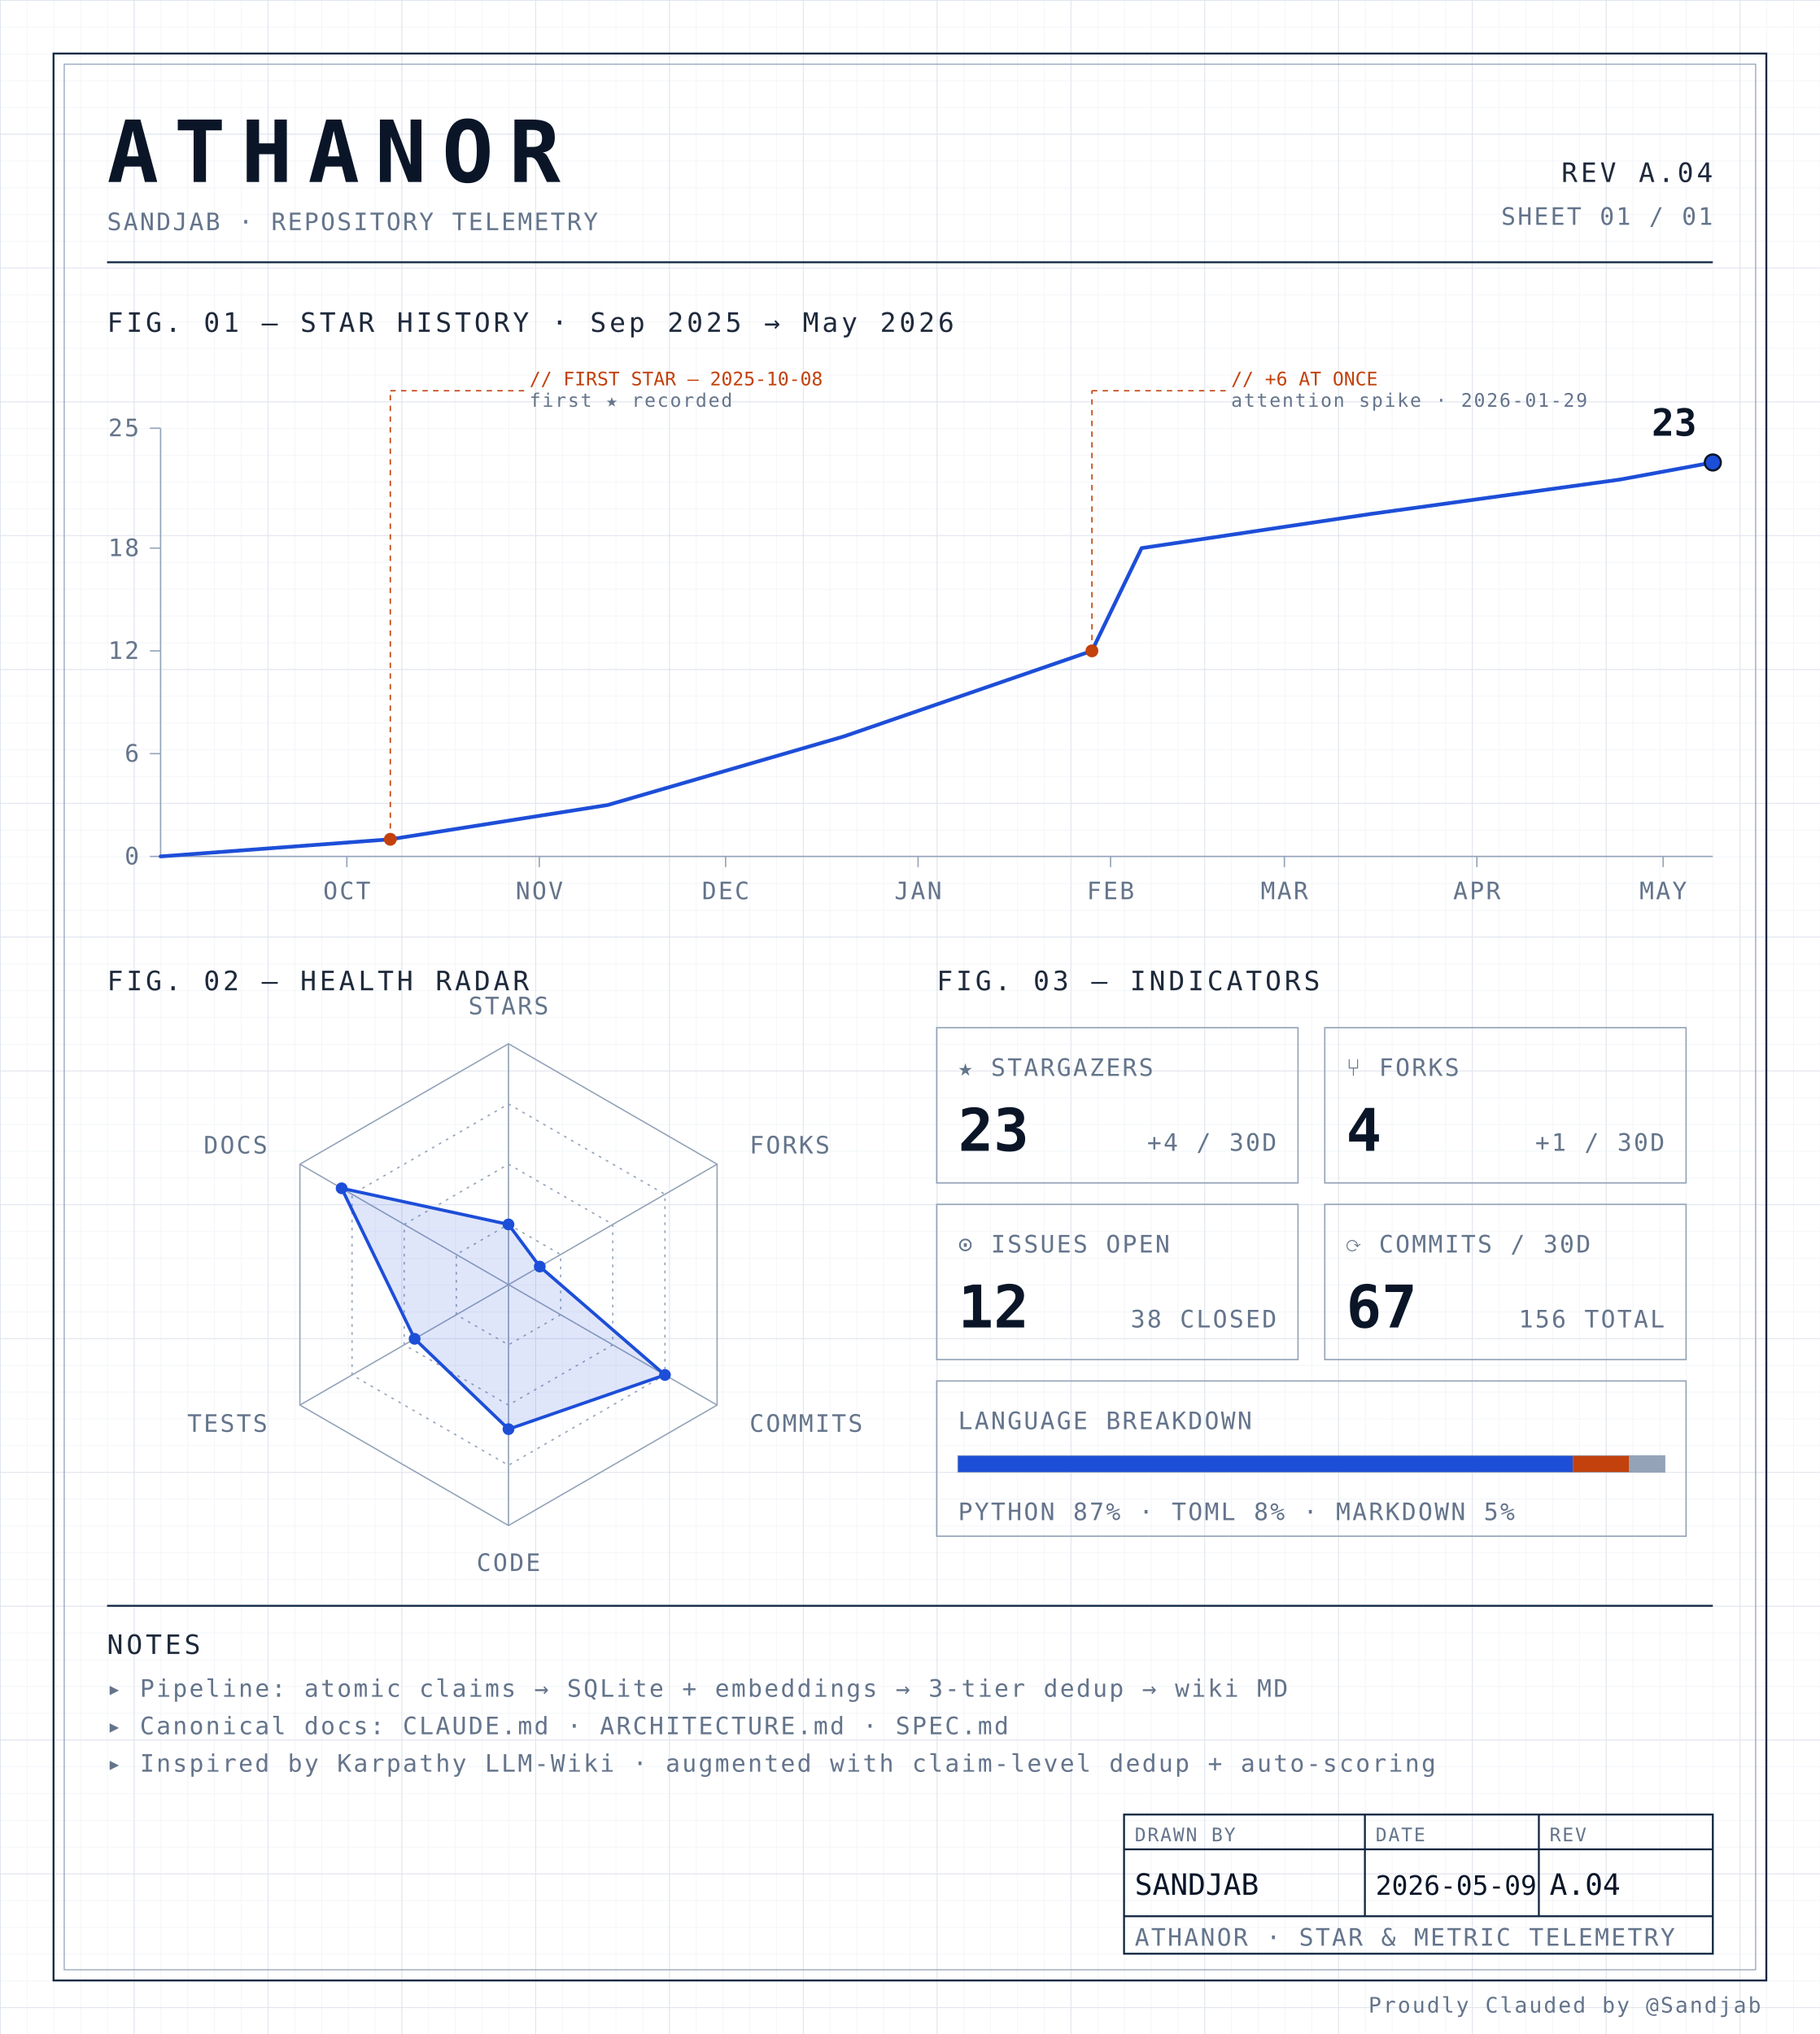
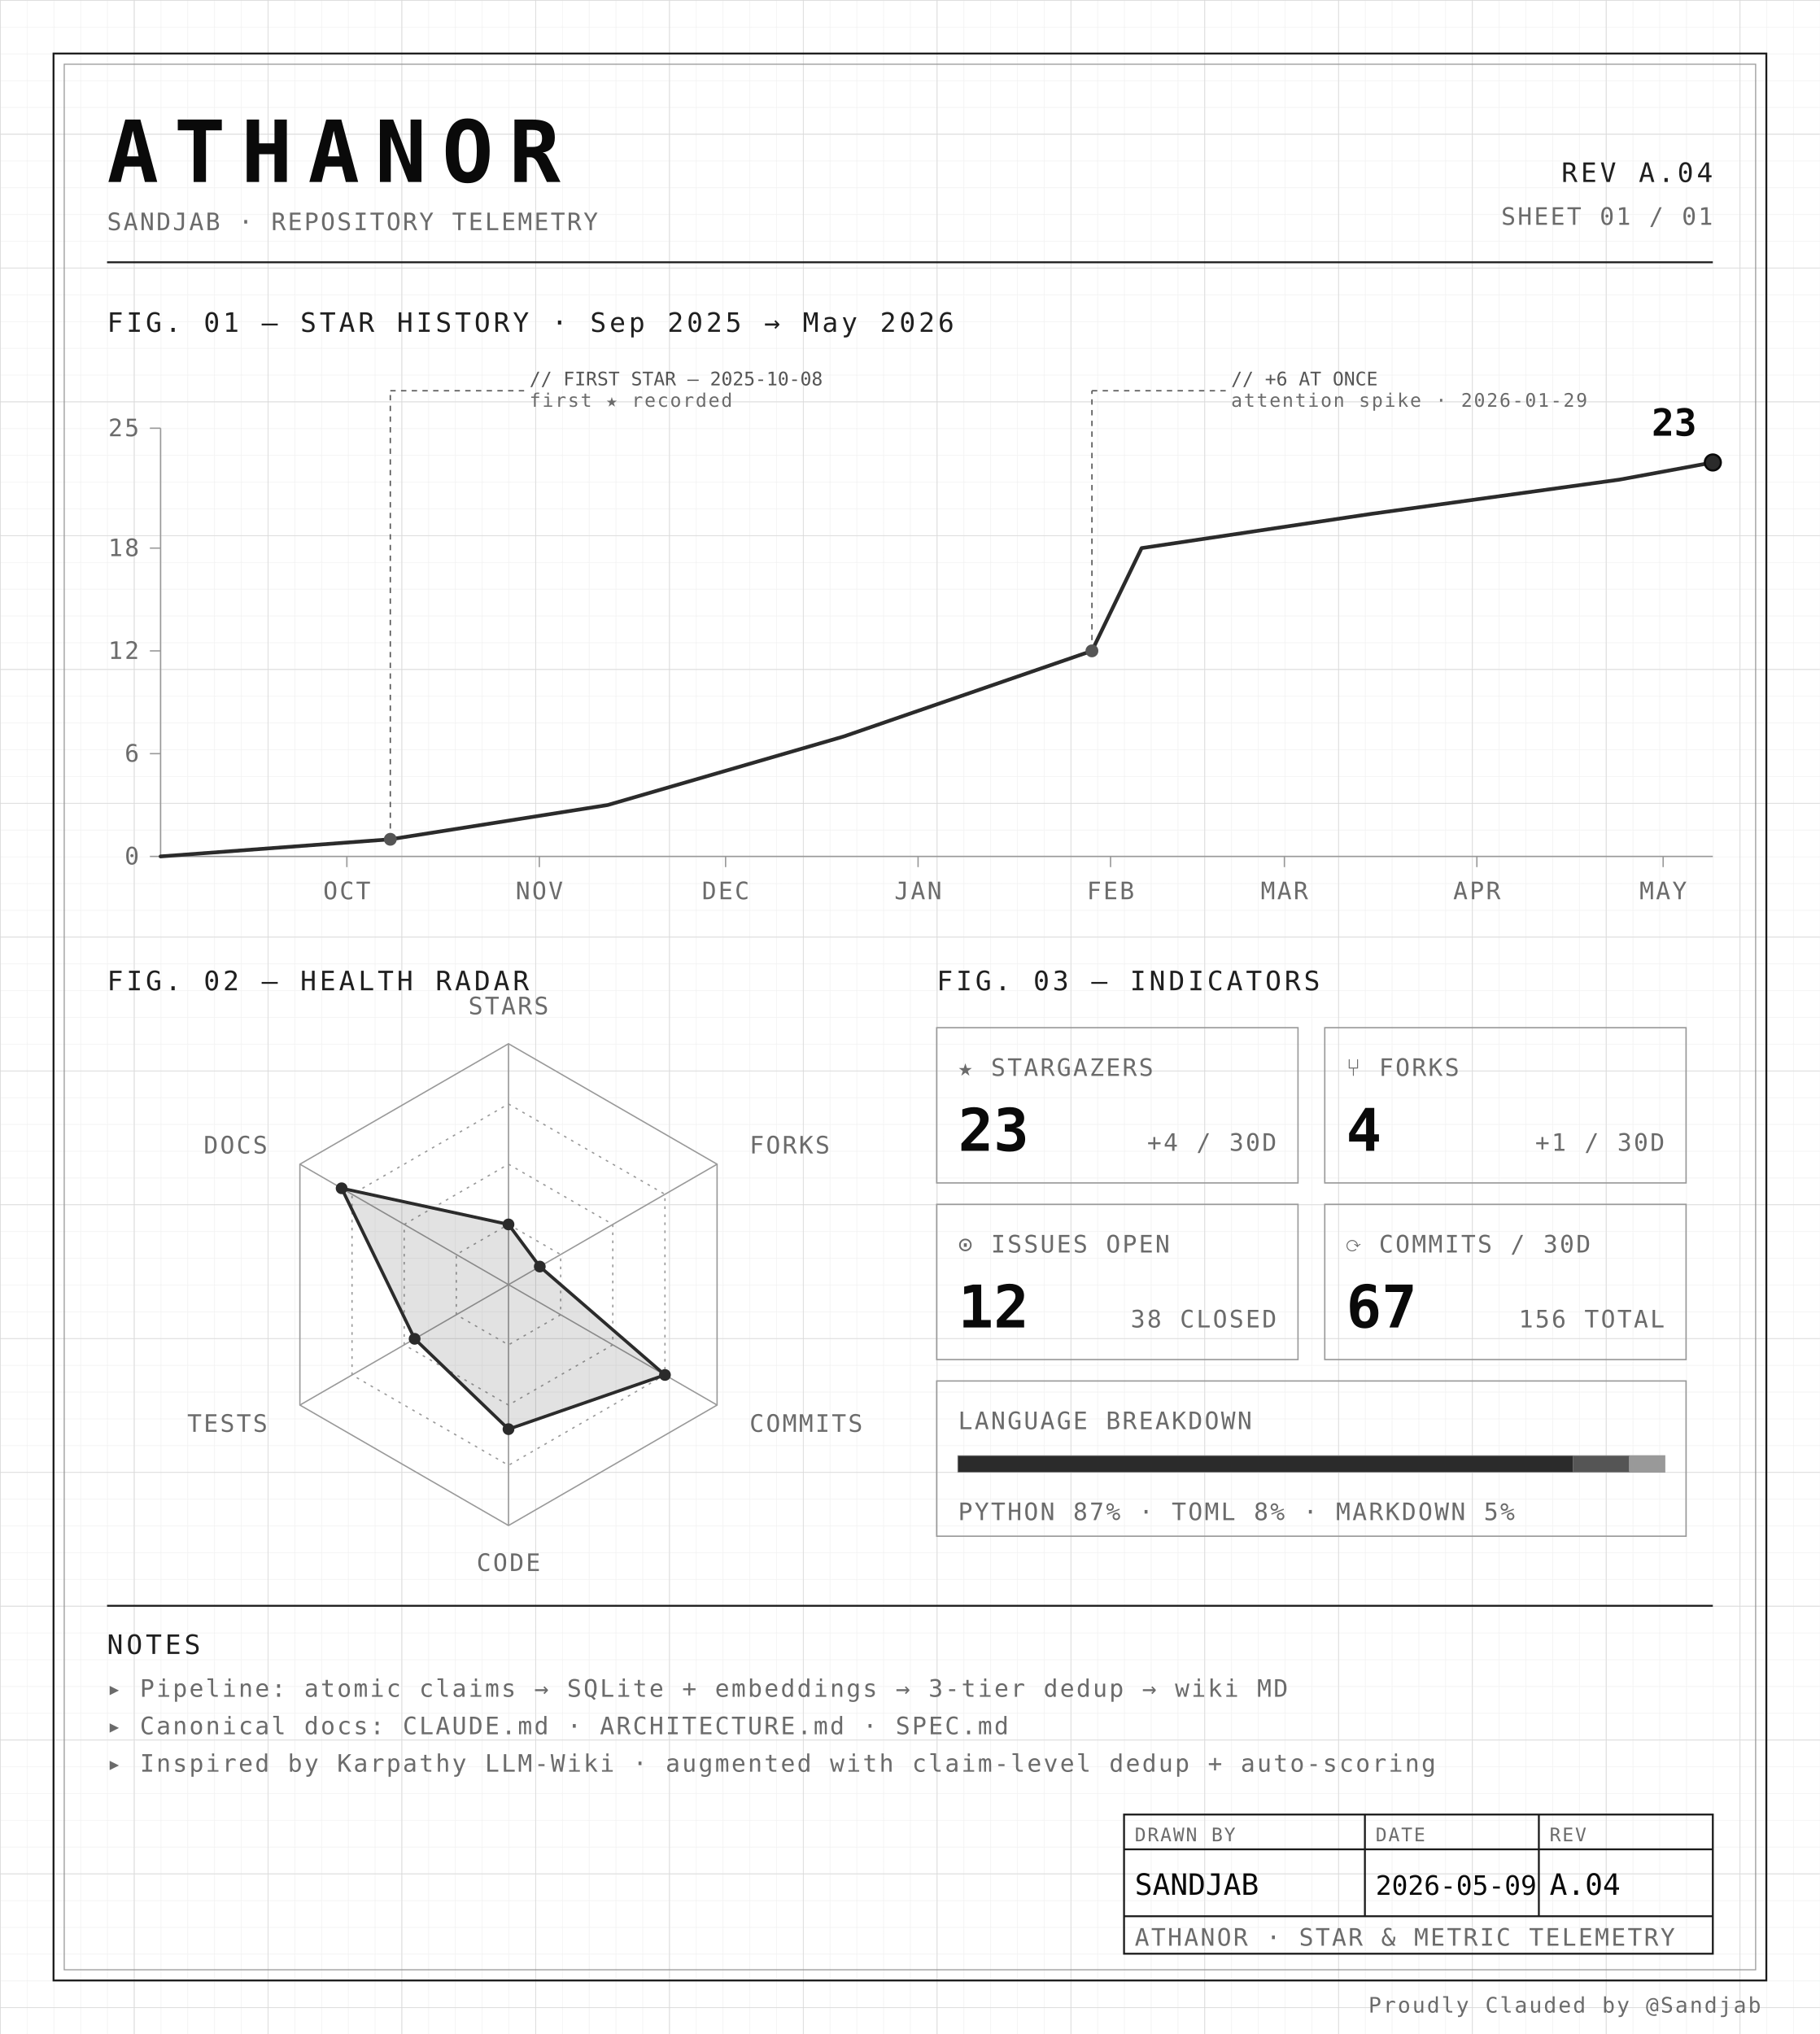
<svg xmlns="http://www.w3.org/2000/svg" width="100%" viewBox="0 0 680 760" role="img">
  <defs>
    <pattern id="grid-fine" width="10" height="10" patternUnits="userSpaceOnUse">
-       <path d="M10 0H0V10" fill="none" stroke="#eef1f5" stroke-width="0.4" />
+       <path d="M10 0H0V10" fill="none" stroke="#f0f0f0" stroke-width="0.4" />
    </pattern>
    <pattern id="grid-major" width="50" height="50" patternUnits="userSpaceOnUse">
-       <path d="M50 0H0V50" fill="none" stroke="#dde2eb" stroke-width="0.5" />
+       <path d="M50 0H0V50" fill="none" stroke="#d9d9d9" stroke-width="0.5" />
    </pattern>
  </defs>
  <rect x="0" y="0" width="680" height="760" fill="#ffffff" />
  <rect x="0" y="0" width="680" height="760" fill="url(#grid-fine)" />
  <rect x="0" y="0" width="680" height="760" fill="url(#grid-major)" />
-   <rect x="20" y="20" width="640" height="720" fill="none" stroke="#0f2540" stroke-width="0.7" />
-   <rect x="24" y="24" width="632" height="712" fill="none" stroke="#94a3b8" stroke-width="0.4" />
-   <text x="40" y="68" font-family="ui-monospace, 'SF Mono', 'JetBrains Mono', 'Cascadia Code', Consolas, monospace" font-size="32" font-weight="700" fill="#0a1628" text-anchor="start" letter-spacing="0.18em">ATHANOR</text>
-   <text x="40" y="86" font-family="ui-monospace, 'SF Mono', 'JetBrains Mono', 'Cascadia Code', Consolas, monospace" font-size="9" font-weight="400" fill="#64748b" text-anchor="start" letter-spacing="0.08em">SANDJAB · REPOSITORY TELEMETRY</text>
-   <text x="640" y="68" font-family="ui-monospace, 'SF Mono', 'JetBrains Mono', 'Cascadia Code', Consolas, monospace" font-size="10" font-weight="400" fill="#1e293b" text-anchor="end" letter-spacing="0.12em">REV A.04</text>
-   <text x="640" y="84" font-family="ui-monospace, 'SF Mono', 'JetBrains Mono', 'Cascadia Code', Consolas, monospace" font-size="9" font-weight="400" fill="#64748b" text-anchor="end" letter-spacing="0.08em">SHEET 01 / 01</text>
-   <line x1="40" y1="98" x2="640" y2="98" stroke="#0f2540" stroke-width="0.7" />
-   <text x="40" y="124" font-family="ui-monospace, 'SF Mono', 'JetBrains Mono', 'Cascadia Code', Consolas, monospace" font-size="10" font-weight="400" fill="#1e293b" text-anchor="start" letter-spacing="0.12em">FIG. 01 — STAR HISTORY · Sep 2025 → May 2026</text>
-   <line x1="60" y1="160" x2="60" y2="320" stroke="#94a3b8" stroke-width="0.5" />
-   <line x1="60" y1="320" x2="640" y2="320" stroke="#94a3b8" stroke-width="0.5" />
-   <line x1="56" y1="320.0" x2="60" y2="320.0" stroke="#94a3b8" stroke-width="0.5" />
-   <text x="52" y="323.0" font-family="ui-monospace, 'SF Mono', 'JetBrains Mono', 'Cascadia Code', Consolas, monospace" font-size="9" font-weight="400" fill="#64748b" text-anchor="end" letter-spacing="0.08em">0</text>
-   <line x1="56" y1="281.6" x2="60" y2="281.6" stroke="#94a3b8" stroke-width="0.5" />
-   <text x="52" y="284.6" font-family="ui-monospace, 'SF Mono', 'JetBrains Mono', 'Cascadia Code', Consolas, monospace" font-size="9" font-weight="400" fill="#64748b" text-anchor="end" letter-spacing="0.08em">6</text>
-   <line x1="56" y1="243.2" x2="60" y2="243.2" stroke="#94a3b8" stroke-width="0.5" />
-   <text x="52" y="246.2" font-family="ui-monospace, 'SF Mono', 'JetBrains Mono', 'Cascadia Code', Consolas, monospace" font-size="9" font-weight="400" fill="#64748b" text-anchor="end" letter-spacing="0.08em">12</text>
-   <line x1="56" y1="204.8" x2="60" y2="204.8" stroke="#94a3b8" stroke-width="0.5" />
-   <text x="52" y="207.8" font-family="ui-monospace, 'SF Mono', 'JetBrains Mono', 'Cascadia Code', Consolas, monospace" font-size="9" font-weight="400" fill="#64748b" text-anchor="end" letter-spacing="0.08em">18</text>
-   <line x1="56" y1="160.0" x2="60" y2="160.0" stroke="#94a3b8" stroke-width="0.5" />
-   <text x="52" y="163.0" font-family="ui-monospace, 'SF Mono', 'JetBrains Mono', 'Cascadia Code', Consolas, monospace" font-size="9" font-weight="400" fill="#64748b" text-anchor="end" letter-spacing="0.08em">25</text>
-   <line x1="129.6" y1="320" x2="129.6" y2="324" stroke="#94a3b8" stroke-width="0.5" />
-   <text x="129.6" y="336" font-family="ui-monospace, 'SF Mono', 'JetBrains Mono', 'Cascadia Code', Consolas, monospace" font-size="9" font-weight="400" fill="#64748b" text-anchor="middle" letter-spacing="0.08em">OCT</text>
-   <line x1="201.52" y1="320" x2="201.52" y2="324" stroke="#94a3b8" stroke-width="0.5" />
-   <text x="201.52" y="336" font-family="ui-monospace, 'SF Mono', 'JetBrains Mono', 'Cascadia Code', Consolas, monospace" font-size="9" font-weight="400" fill="#64748b" text-anchor="middle" letter-spacing="0.08em">NOV</text>
-   <line x1="271.12" y1="320" x2="271.12" y2="324" stroke="#94a3b8" stroke-width="0.5" />
-   <text x="271.12" y="336" font-family="ui-monospace, 'SF Mono', 'JetBrains Mono', 'Cascadia Code', Consolas, monospace" font-size="9" font-weight="400" fill="#64748b" text-anchor="middle" letter-spacing="0.08em">DEC</text>
-   <line x1="343.04" y1="320" x2="343.04" y2="324" stroke="#94a3b8" stroke-width="0.5" />
-   <text x="343.04" y="336" font-family="ui-monospace, 'SF Mono', 'JetBrains Mono', 'Cascadia Code', Consolas, monospace" font-size="9" font-weight="400" fill="#64748b" text-anchor="middle" letter-spacing="0.08em">JAN</text>
-   <line x1="414.96" y1="320" x2="414.96" y2="324" stroke="#94a3b8" stroke-width="0.5" />
-   <text x="414.96" y="336" font-family="ui-monospace, 'SF Mono', 'JetBrains Mono', 'Cascadia Code', Consolas, monospace" font-size="9" font-weight="400" fill="#64748b" text-anchor="middle" letter-spacing="0.08em">FEB</text>
-   <line x1="479.92" y1="320" x2="479.92" y2="324" stroke="#94a3b8" stroke-width="0.5" />
-   <text x="479.92" y="336" font-family="ui-monospace, 'SF Mono', 'JetBrains Mono', 'Cascadia Code', Consolas, monospace" font-size="9" font-weight="400" fill="#64748b" text-anchor="middle" letter-spacing="0.08em">MAR</text>
-   <line x1="551.84" y1="320" x2="551.84" y2="324" stroke="#94a3b8" stroke-width="0.5" />
-   <text x="551.84" y="336" font-family="ui-monospace, 'SF Mono', 'JetBrains Mono', 'Cascadia Code', Consolas, monospace" font-size="9" font-weight="400" fill="#64748b" text-anchor="middle" letter-spacing="0.08em">APR</text>
-   <line x1="621.44" y1="320" x2="621.44" y2="324" stroke="#94a3b8" stroke-width="0.5" />
-   <text x="621.44" y="336" font-family="ui-monospace, 'SF Mono', 'JetBrains Mono', 'Cascadia Code', Consolas, monospace" font-size="9" font-weight="400" fill="#64748b" text-anchor="middle" letter-spacing="0.08em">MAY</text>
-   <path d="M 60.00,320.00 L 145.84,313.60 227.04,300.80 315.20,275.20 408.00,243.20 426.56,204.80 512.40,192.00 605.20,179.20 640.00,172.80" fill="none" stroke="#1d4ed8" stroke-width="1.4" stroke-linejoin="round" stroke-linecap="round" />
-   <circle cx="145.84" cy="313.6" r="2.4" fill="#c2410c" />
-   <line x1="145.84" y1="313.6" x2="145.84" y2="146" stroke="#c2410c" stroke-width="0.5" stroke-dasharray="2,2" fill="none" />
-   <line x1="145.84" y1="146" x2="195.84" y2="146" stroke="#c2410c" stroke-width="0.5" stroke-dasharray="2,2" fill="none" />
-   <text x="197.84" y="144" font-family="ui-monospace, 'SF Mono', 'JetBrains Mono', 'Cascadia Code', Consolas, monospace" font-size="7" font-weight="400" fill="#c2410c" text-anchor="start" letter-spacing="normal">// FIRST STAR — 2025-10-08</text>
-   <text x="197.84" y="152" font-family="ui-monospace, 'SF Mono', 'JetBrains Mono', 'Cascadia Code', Consolas, monospace" font-size="7" font-weight="400" fill="#64748b" text-anchor="start" letter-spacing="0.08em">first ★ recorded</text>
-   <circle cx="408.0" cy="243.2" r="2.4" fill="#c2410c" />
-   <line x1="408.0" y1="243.2" x2="408.0" y2="146" stroke="#c2410c" stroke-width="0.5" stroke-dasharray="2,2" fill="none" />
-   <line x1="408.0" y1="146" x2="458.0" y2="146" stroke="#c2410c" stroke-width="0.5" stroke-dasharray="2,2" fill="none" />
-   <text x="460.0" y="144" font-family="ui-monospace, 'SF Mono', 'JetBrains Mono', 'Cascadia Code', Consolas, monospace" font-size="7" font-weight="400" fill="#c2410c" text-anchor="start" letter-spacing="normal">// +6 AT ONCE</text>
-   <text x="460.0" y="152" font-family="ui-monospace, 'SF Mono', 'JetBrains Mono', 'Cascadia Code', Consolas, monospace" font-size="7" font-weight="400" fill="#64748b" text-anchor="start" letter-spacing="0.08em">attention spike · 2026-01-29</text>
-   <circle cx="640.0" cy="172.8" r="3" fill="#1d4ed8" stroke="#0a1628" stroke-width="0.8" />
-   <text x="634.0" y="162.8" font-family="ui-monospace, 'SF Mono', 'JetBrains Mono', 'Cascadia Code', Consolas, monospace" font-size="14" font-weight="700" fill="#0a1628" text-anchor="end" letter-spacing="normal">23</text>
-   <text x="40" y="370" font-family="ui-monospace, 'SF Mono', 'JetBrains Mono', 'Cascadia Code', Consolas, monospace" font-size="10" font-weight="400" fill="#1e293b" text-anchor="start" letter-spacing="0.12em">FIG. 02 — HEALTH RADAR</text>
+   <rect x="20" y="20" width="640" height="720" fill="none" stroke="#1a1a1a" stroke-width="0.7" />
+   <rect x="24" y="24" width="632" height="712" fill="none" stroke="#999999" stroke-width="0.4" />
+   <text x="40" y="68" font-family="ui-monospace, 'SF Mono', 'JetBrains Mono', 'Cascadia Code', Consolas, monospace" font-size="32" font-weight="700" fill="#0a0a0a" text-anchor="start" letter-spacing="0.18em">ATHANOR</text>
+   <text x="40" y="86" font-family="ui-monospace, 'SF Mono', 'JetBrains Mono', 'Cascadia Code', Consolas, monospace" font-size="9" font-weight="400" fill="#6b6b6b" text-anchor="start" letter-spacing="0.08em">SANDJAB · REPOSITORY TELEMETRY</text>
+   <text x="640" y="68" font-family="ui-monospace, 'SF Mono', 'JetBrains Mono', 'Cascadia Code', Consolas, monospace" font-size="10" font-weight="400" fill="#1f1f1f" text-anchor="end" letter-spacing="0.12em">REV A.04</text>
+   <text x="640" y="84" font-family="ui-monospace, 'SF Mono', 'JetBrains Mono', 'Cascadia Code', Consolas, monospace" font-size="9" font-weight="400" fill="#6b6b6b" text-anchor="end" letter-spacing="0.08em">SHEET 01 / 01</text>
+   <line x1="40" y1="98" x2="640" y2="98" stroke="#1a1a1a" stroke-width="0.7" />
+   <text x="40" y="124" font-family="ui-monospace, 'SF Mono', 'JetBrains Mono', 'Cascadia Code', Consolas, monospace" font-size="10" font-weight="400" fill="#1f1f1f" text-anchor="start" letter-spacing="0.12em">FIG. 01 — STAR HISTORY · Sep 2025 → May 2026</text>
+   <line x1="60" y1="160" x2="60" y2="320" stroke="#999999" stroke-width="0.5" />
+   <line x1="60" y1="320" x2="640" y2="320" stroke="#999999" stroke-width="0.5" />
+   <line x1="56" y1="320.0" x2="60" y2="320.0" stroke="#999999" stroke-width="0.5" />
+   <text x="52" y="323.0" font-family="ui-monospace, 'SF Mono', 'JetBrains Mono', 'Cascadia Code', Consolas, monospace" font-size="9" font-weight="400" fill="#6b6b6b" text-anchor="end" letter-spacing="0.08em">0</text>
+   <line x1="56" y1="281.6" x2="60" y2="281.6" stroke="#999999" stroke-width="0.5" />
+   <text x="52" y="284.6" font-family="ui-monospace, 'SF Mono', 'JetBrains Mono', 'Cascadia Code', Consolas, monospace" font-size="9" font-weight="400" fill="#6b6b6b" text-anchor="end" letter-spacing="0.08em">6</text>
+   <line x1="56" y1="243.2" x2="60" y2="243.2" stroke="#999999" stroke-width="0.5" />
+   <text x="52" y="246.2" font-family="ui-monospace, 'SF Mono', 'JetBrains Mono', 'Cascadia Code', Consolas, monospace" font-size="9" font-weight="400" fill="#6b6b6b" text-anchor="end" letter-spacing="0.08em">12</text>
+   <line x1="56" y1="204.8" x2="60" y2="204.8" stroke="#999999" stroke-width="0.5" />
+   <text x="52" y="207.8" font-family="ui-monospace, 'SF Mono', 'JetBrains Mono', 'Cascadia Code', Consolas, monospace" font-size="9" font-weight="400" fill="#6b6b6b" text-anchor="end" letter-spacing="0.08em">18</text>
+   <line x1="56" y1="160.0" x2="60" y2="160.0" stroke="#999999" stroke-width="0.5" />
+   <text x="52" y="163.0" font-family="ui-monospace, 'SF Mono', 'JetBrains Mono', 'Cascadia Code', Consolas, monospace" font-size="9" font-weight="400" fill="#6b6b6b" text-anchor="end" letter-spacing="0.08em">25</text>
+   <line x1="129.6" y1="320" x2="129.6" y2="324" stroke="#999999" stroke-width="0.5" />
+   <text x="129.6" y="336" font-family="ui-monospace, 'SF Mono', 'JetBrains Mono', 'Cascadia Code', Consolas, monospace" font-size="9" font-weight="400" fill="#6b6b6b" text-anchor="middle" letter-spacing="0.08em">OCT</text>
+   <line x1="201.52" y1="320" x2="201.52" y2="324" stroke="#999999" stroke-width="0.5" />
+   <text x="201.52" y="336" font-family="ui-monospace, 'SF Mono', 'JetBrains Mono', 'Cascadia Code', Consolas, monospace" font-size="9" font-weight="400" fill="#6b6b6b" text-anchor="middle" letter-spacing="0.08em">NOV</text>
+   <line x1="271.12" y1="320" x2="271.12" y2="324" stroke="#999999" stroke-width="0.5" />
+   <text x="271.12" y="336" font-family="ui-monospace, 'SF Mono', 'JetBrains Mono', 'Cascadia Code', Consolas, monospace" font-size="9" font-weight="400" fill="#6b6b6b" text-anchor="middle" letter-spacing="0.08em">DEC</text>
+   <line x1="343.04" y1="320" x2="343.04" y2="324" stroke="#999999" stroke-width="0.5" />
+   <text x="343.04" y="336" font-family="ui-monospace, 'SF Mono', 'JetBrains Mono', 'Cascadia Code', Consolas, monospace" font-size="9" font-weight="400" fill="#6b6b6b" text-anchor="middle" letter-spacing="0.08em">JAN</text>
+   <line x1="414.96" y1="320" x2="414.96" y2="324" stroke="#999999" stroke-width="0.5" />
+   <text x="414.96" y="336" font-family="ui-monospace, 'SF Mono', 'JetBrains Mono', 'Cascadia Code', Consolas, monospace" font-size="9" font-weight="400" fill="#6b6b6b" text-anchor="middle" letter-spacing="0.08em">FEB</text>
+   <line x1="479.92" y1="320" x2="479.92" y2="324" stroke="#999999" stroke-width="0.5" />
+   <text x="479.92" y="336" font-family="ui-monospace, 'SF Mono', 'JetBrains Mono', 'Cascadia Code', Consolas, monospace" font-size="9" font-weight="400" fill="#6b6b6b" text-anchor="middle" letter-spacing="0.08em">MAR</text>
+   <line x1="551.84" y1="320" x2="551.84" y2="324" stroke="#999999" stroke-width="0.5" />
+   <text x="551.84" y="336" font-family="ui-monospace, 'SF Mono', 'JetBrains Mono', 'Cascadia Code', Consolas, monospace" font-size="9" font-weight="400" fill="#6b6b6b" text-anchor="middle" letter-spacing="0.08em">APR</text>
+   <line x1="621.44" y1="320" x2="621.44" y2="324" stroke="#999999" stroke-width="0.5" />
+   <text x="621.44" y="336" font-family="ui-monospace, 'SF Mono', 'JetBrains Mono', 'Cascadia Code', Consolas, monospace" font-size="9" font-weight="400" fill="#6b6b6b" text-anchor="middle" letter-spacing="0.08em">MAY</text>
+   <path d="M 60.00,320.00 L 145.84,313.60 227.04,300.80 315.20,275.20 408.00,243.20 426.56,204.80 512.40,192.00 605.20,179.20 640.00,172.80" fill="none" stroke="#2b2b2b" stroke-width="1.4" stroke-linejoin="round" stroke-linecap="round" />
+   <circle cx="145.84" cy="313.6" r="2.4" fill="#555555" />
+   <line x1="145.84" y1="313.6" x2="145.84" y2="146" stroke="#555555" stroke-width="0.5" stroke-dasharray="2,2" fill="none" />
+   <line x1="145.84" y1="146" x2="195.84" y2="146" stroke="#555555" stroke-width="0.5" stroke-dasharray="2,2" fill="none" />
+   <text x="197.84" y="144" font-family="ui-monospace, 'SF Mono', 'JetBrains Mono', 'Cascadia Code', Consolas, monospace" font-size="7" font-weight="400" fill="#555555" text-anchor="start" letter-spacing="normal">// FIRST STAR — 2025-10-08</text>
+   <text x="197.84" y="152" font-family="ui-monospace, 'SF Mono', 'JetBrains Mono', 'Cascadia Code', Consolas, monospace" font-size="7" font-weight="400" fill="#6b6b6b" text-anchor="start" letter-spacing="0.08em">first ★ recorded</text>
+   <circle cx="408.0" cy="243.2" r="2.4" fill="#555555" />
+   <line x1="408.0" y1="243.2" x2="408.0" y2="146" stroke="#555555" stroke-width="0.5" stroke-dasharray="2,2" fill="none" />
+   <line x1="408.0" y1="146" x2="458.0" y2="146" stroke="#555555" stroke-width="0.5" stroke-dasharray="2,2" fill="none" />
+   <text x="460.0" y="144" font-family="ui-monospace, 'SF Mono', 'JetBrains Mono', 'Cascadia Code', Consolas, monospace" font-size="7" font-weight="400" fill="#555555" text-anchor="start" letter-spacing="normal">// +6 AT ONCE</text>
+   <text x="460.0" y="152" font-family="ui-monospace, 'SF Mono', 'JetBrains Mono', 'Cascadia Code', Consolas, monospace" font-size="7" font-weight="400" fill="#6b6b6b" text-anchor="start" letter-spacing="0.08em">attention spike · 2026-01-29</text>
+   <circle cx="640.0" cy="172.8" r="3" fill="#2b2b2b" stroke="#0a0a0a" stroke-width="0.8" />
+   <text x="634.0" y="162.8" font-family="ui-monospace, 'SF Mono', 'JetBrains Mono', 'Cascadia Code', Consolas, monospace" font-size="14" font-weight="700" fill="#0a0a0a" text-anchor="end" letter-spacing="normal">23</text>
+   <text x="40" y="370" font-family="ui-monospace, 'SF Mono', 'JetBrains Mono', 'Cascadia Code', Consolas, monospace" font-size="10" font-weight="400" fill="#1f1f1f" text-anchor="start" letter-spacing="0.12em">FIG. 02 — HEALTH RADAR</text>
  <g transform="translate(190 480)">
-     <polygon points="0.00,-90.00 77.94,-45.00 77.94,45.00 0.00,90.00 -77.94,45.00 -77.94,-45.00" fill="none" stroke="#94a3b8" stroke-width="0.5" />
-     <polygon points="0.00,-67.50 58.46,-33.75 58.46,33.75 0.00,67.50 -58.46,33.75 -58.46,-33.75" fill="none" stroke="#94a3b8" stroke-width="0.5" stroke-dasharray="1,2" />
-     <polygon points="0.00,-45.00 38.97,-22.50 38.97,22.50 0.00,45.00 -38.97,22.50 -38.97,-22.50" fill="none" stroke="#94a3b8" stroke-width="0.5" stroke-dasharray="1,2" />
-     <polygon points="0.00,-22.50 19.49,-11.25 19.49,11.25 0.00,22.50 -19.49,11.25 -19.49,-11.25" fill="none" stroke="#94a3b8" stroke-width="0.5" stroke-dasharray="1,2" />
-     <line x1="0" y1="0" x2="0.00" y2="-90.00" stroke="#94a3b8" stroke-width="0.5" />
-     <line x1="0" y1="0" x2="77.94" y2="-45.00" stroke="#94a3b8" stroke-width="0.5" />
-     <line x1="0" y1="0" x2="77.94" y2="45.00" stroke="#94a3b8" stroke-width="0.5" />
-     <line x1="0" y1="0" x2="0.00" y2="90.00" stroke="#94a3b8" stroke-width="0.5" />
-     <line x1="0" y1="0" x2="-77.94" y2="45.00" stroke="#94a3b8" stroke-width="0.5" />
-     <line x1="0" y1="0" x2="-77.94" y2="-45.00" stroke="#94a3b8" stroke-width="0.5" />
-     <polygon points="0.00,-22.50 11.69,-6.75 58.46,33.75 0.00,54.00 -35.07,20.25 -62.35,-36.00" fill="#1d4ed8" fill-opacity="0.14" stroke="#1d4ed8" stroke-width="1.2" />
-     <circle cx="0.00" cy="-22.50" r="2.2" fill="#1d4ed8" />
-     <circle cx="11.69" cy="-6.75" r="2.2" fill="#1d4ed8" />
-     <circle cx="58.46" cy="33.75" r="2.2" fill="#1d4ed8" />
-     <circle cx="0.00" cy="54.00" r="2.2" fill="#1d4ed8" />
-     <circle cx="-35.07" cy="20.25" r="2.2" fill="#1d4ed8" />
-     <circle cx="-62.35" cy="-36.00" r="2.2" fill="#1d4ed8" />
-     <text x="6.3681633555662356e-15" y="-101" font-family="ui-monospace, 'SF Mono', 'JetBrains Mono', 'Cascadia Code', Consolas, monospace" font-size="9" font-weight="400" fill="#64748b" text-anchor="middle" letter-spacing="0.08em">STARS</text>
-     <text x="90.067" y="-49" font-family="ui-monospace, 'SF Mono', 'JetBrains Mono', 'Cascadia Code', Consolas, monospace" font-size="9" font-weight="400" fill="#64748b" text-anchor="start" letter-spacing="0.08em">FORKS</text>
-     <text x="90.067" y="55" font-family="ui-monospace, 'SF Mono', 'JetBrains Mono', 'Cascadia Code', Consolas, monospace" font-size="9" font-weight="400" fill="#64748b" text-anchor="start" letter-spacing="0.08em">COMMITS</text>
-     <text x="6.3681633555662356e-15" y="107" font-family="ui-monospace, 'SF Mono', 'JetBrains Mono', 'Cascadia Code', Consolas, monospace" font-size="9" font-weight="400" fill="#64748b" text-anchor="middle" letter-spacing="0.08em">CODE</text>
-     <text x="-90.067" y="55" font-family="ui-monospace, 'SF Mono', 'JetBrains Mono', 'Cascadia Code', Consolas, monospace" font-size="9" font-weight="400" fill="#64748b" text-anchor="end" letter-spacing="0.08em">TESTS</text>
-     <text x="-90.067" y="-49" font-family="ui-monospace, 'SF Mono', 'JetBrains Mono', 'Cascadia Code', Consolas, monospace" font-size="9" font-weight="400" fill="#64748b" text-anchor="end" letter-spacing="0.08em">DOCS</text>
+     <polygon points="0.00,-90.00 77.94,-45.00 77.94,45.00 0.00,90.00 -77.94,45.00 -77.94,-45.00" fill="none" stroke="#999999" stroke-width="0.5" />
+     <polygon points="0.00,-67.50 58.46,-33.75 58.46,33.75 0.00,67.50 -58.46,33.75 -58.46,-33.75" fill="none" stroke="#999999" stroke-width="0.5" stroke-dasharray="1,2" />
+     <polygon points="0.00,-45.00 38.97,-22.50 38.97,22.50 0.00,45.00 -38.97,22.50 -38.97,-22.50" fill="none" stroke="#999999" stroke-width="0.5" stroke-dasharray="1,2" />
+     <polygon points="0.00,-22.50 19.49,-11.25 19.49,11.25 0.00,22.50 -19.49,11.25 -19.49,-11.25" fill="none" stroke="#999999" stroke-width="0.5" stroke-dasharray="1,2" />
+     <line x1="0" y1="0" x2="0.00" y2="-90.00" stroke="#999999" stroke-width="0.5" />
+     <line x1="0" y1="0" x2="77.94" y2="-45.00" stroke="#999999" stroke-width="0.5" />
+     <line x1="0" y1="0" x2="77.94" y2="45.00" stroke="#999999" stroke-width="0.5" />
+     <line x1="0" y1="0" x2="0.00" y2="90.00" stroke="#999999" stroke-width="0.5" />
+     <line x1="0" y1="0" x2="-77.94" y2="45.00" stroke="#999999" stroke-width="0.5" />
+     <line x1="0" y1="0" x2="-77.94" y2="-45.00" stroke="#999999" stroke-width="0.5" />
+     <polygon points="0.00,-22.50 11.69,-6.75 58.46,33.75 0.00,54.00 -35.07,20.25 -62.35,-36.00" fill="#2b2b2b" fill-opacity="0.14" stroke="#2b2b2b" stroke-width="1.2" />
+     <circle cx="0.00" cy="-22.50" r="2.2" fill="#2b2b2b" />
+     <circle cx="11.69" cy="-6.75" r="2.2" fill="#2b2b2b" />
+     <circle cx="58.46" cy="33.75" r="2.2" fill="#2b2b2b" />
+     <circle cx="0.00" cy="54.00" r="2.2" fill="#2b2b2b" />
+     <circle cx="-35.07" cy="20.25" r="2.2" fill="#2b2b2b" />
+     <circle cx="-62.35" cy="-36.00" r="2.2" fill="#2b2b2b" />
+     <text x="6.3681633555662356e-15" y="-101" font-family="ui-monospace, 'SF Mono', 'JetBrains Mono', 'Cascadia Code', Consolas, monospace" font-size="9" font-weight="400" fill="#6b6b6b" text-anchor="middle" letter-spacing="0.08em">STARS</text>
+     <text x="90.067" y="-49" font-family="ui-monospace, 'SF Mono', 'JetBrains Mono', 'Cascadia Code', Consolas, monospace" font-size="9" font-weight="400" fill="#6b6b6b" text-anchor="start" letter-spacing="0.08em">FORKS</text>
+     <text x="90.067" y="55" font-family="ui-monospace, 'SF Mono', 'JetBrains Mono', 'Cascadia Code', Consolas, monospace" font-size="9" font-weight="400" fill="#6b6b6b" text-anchor="start" letter-spacing="0.08em">COMMITS</text>
+     <text x="6.3681633555662356e-15" y="107" font-family="ui-monospace, 'SF Mono', 'JetBrains Mono', 'Cascadia Code', Consolas, monospace" font-size="9" font-weight="400" fill="#6b6b6b" text-anchor="middle" letter-spacing="0.08em">CODE</text>
+     <text x="-90.067" y="55" font-family="ui-monospace, 'SF Mono', 'JetBrains Mono', 'Cascadia Code', Consolas, monospace" font-size="9" font-weight="400" fill="#6b6b6b" text-anchor="end" letter-spacing="0.08em">TESTS</text>
+     <text x="-90.067" y="-49" font-family="ui-monospace, 'SF Mono', 'JetBrains Mono', 'Cascadia Code', Consolas, monospace" font-size="9" font-weight="400" fill="#6b6b6b" text-anchor="end" letter-spacing="0.08em">DOCS</text>
  </g>
-   <text x="350" y="370" font-family="ui-monospace, 'SF Mono', 'JetBrains Mono', 'Cascadia Code', Consolas, monospace" font-size="10" font-weight="400" fill="#1e293b" text-anchor="start" letter-spacing="0.12em">FIG. 03 — INDICATORS</text>
-   <rect x="350" y="384" width="135" height="58" fill="none" stroke="#94a3b8" stroke-width="0.5" />
-   <text x="358" y="402" font-family="ui-monospace, 'SF Mono', 'JetBrains Mono', 'Cascadia Code', Consolas, monospace" font-size="9" font-weight="400" fill="#64748b" text-anchor="start" letter-spacing="0.08em">★ STARGAZERS</text>
-   <text x="358" y="430" font-family="ui-monospace, 'SF Mono', 'JetBrains Mono', 'Cascadia Code', Consolas, monospace" font-size="22" font-weight="700" fill="#0a1628" text-anchor="start" letter-spacing="normal">23</text>
-   <text x="477" y="430" font-family="ui-monospace, 'SF Mono', 'JetBrains Mono', 'Cascadia Code', Consolas, monospace" font-size="9" font-weight="400" fill="#64748b" text-anchor="end" letter-spacing="0.08em">+4 / 30D</text>
-   <rect x="495" y="384" width="135" height="58" fill="none" stroke="#94a3b8" stroke-width="0.5" />
-   <text x="503" y="402" font-family="ui-monospace, 'SF Mono', 'JetBrains Mono', 'Cascadia Code', Consolas, monospace" font-size="9" font-weight="400" fill="#64748b" text-anchor="start" letter-spacing="0.08em">⑂ FORKS</text>
-   <text x="503" y="430" font-family="ui-monospace, 'SF Mono', 'JetBrains Mono', 'Cascadia Code', Consolas, monospace" font-size="22" font-weight="700" fill="#0a1628" text-anchor="start" letter-spacing="normal">4</text>
-   <text x="622" y="430" font-family="ui-monospace, 'SF Mono', 'JetBrains Mono', 'Cascadia Code', Consolas, monospace" font-size="9" font-weight="400" fill="#64748b" text-anchor="end" letter-spacing="0.08em">+1 / 30D</text>
-   <rect x="350" y="450" width="135" height="58" fill="none" stroke="#94a3b8" stroke-width="0.5" />
-   <text x="358" y="468" font-family="ui-monospace, 'SF Mono', 'JetBrains Mono', 'Cascadia Code', Consolas, monospace" font-size="9" font-weight="400" fill="#64748b" text-anchor="start" letter-spacing="0.08em">⊙ ISSUES OPEN</text>
-   <text x="358" y="496" font-family="ui-monospace, 'SF Mono', 'JetBrains Mono', 'Cascadia Code', Consolas, monospace" font-size="22" font-weight="700" fill="#0a1628" text-anchor="start" letter-spacing="normal">12</text>
-   <text x="477" y="496" font-family="ui-monospace, 'SF Mono', 'JetBrains Mono', 'Cascadia Code', Consolas, monospace" font-size="9" font-weight="400" fill="#64748b" text-anchor="end" letter-spacing="0.08em">38 CLOSED</text>
-   <rect x="495" y="450" width="135" height="58" fill="none" stroke="#94a3b8" stroke-width="0.5" />
-   <text x="503" y="468" font-family="ui-monospace, 'SF Mono', 'JetBrains Mono', 'Cascadia Code', Consolas, monospace" font-size="9" font-weight="400" fill="#64748b" text-anchor="start" letter-spacing="0.08em">⟳ COMMITS / 30D</text>
-   <text x="503" y="496" font-family="ui-monospace, 'SF Mono', 'JetBrains Mono', 'Cascadia Code', Consolas, monospace" font-size="22" font-weight="700" fill="#0a1628" text-anchor="start" letter-spacing="normal">67</text>
-   <text x="622" y="496" font-family="ui-monospace, 'SF Mono', 'JetBrains Mono', 'Cascadia Code', Consolas, monospace" font-size="9" font-weight="400" fill="#64748b" text-anchor="end" letter-spacing="0.08em">156 TOTAL</text>
-   <rect x="350" y="516" width="280" height="58" fill="none" stroke="#94a3b8" stroke-width="0.5" />
-   <text x="358" y="534" font-family="ui-monospace, 'SF Mono', 'JetBrains Mono', 'Cascadia Code', Consolas, monospace" font-size="9" font-weight="400" fill="#64748b" text-anchor="start" letter-spacing="0.08em">LANGUAGE BREAKDOWN</text>
-   <rect x="358" y="544" width="264" height="6" fill="none" stroke="#94a3b8" stroke-width="0.5" />
-   <rect x="358" y="544" width="229.68" height="6" fill="#1d4ed8" />
-   <rect x="587.68" y="544" width="21.12" height="6" fill="#c2410c" />
-   <rect x="608.8" y="544" width="13.20" height="6" fill="#94a3b8" />
-   <text x="358" y="568" font-family="ui-monospace, 'SF Mono', 'JetBrains Mono', 'Cascadia Code', Consolas, monospace" font-size="9" font-weight="400" fill="#64748b" text-anchor="start" letter-spacing="0.08em">PYTHON 87% · TOML 8% · MARKDOWN 5%</text>
-   <line x1="40" y1="600" x2="640" y2="600" stroke="#0f2540" stroke-width="0.7" />
-   <text x="40" y="618" font-family="ui-monospace, 'SF Mono', 'JetBrains Mono', 'Cascadia Code', Consolas, monospace" font-size="10" font-weight="400" fill="#1e293b" text-anchor="start" letter-spacing="0.12em">NOTES</text>
-   <text x="40" y="634" font-family="ui-monospace, 'SF Mono', 'JetBrains Mono', 'Cascadia Code', Consolas, monospace" font-size="9" font-weight="400" fill="#64748b" text-anchor="start" letter-spacing="0.08em">▸ Pipeline: atomic claims → SQLite + embeddings → 3-tier dedup → wiki MD</text>
-   <text x="40" y="648" font-family="ui-monospace, 'SF Mono', 'JetBrains Mono', 'Cascadia Code', Consolas, monospace" font-size="9" font-weight="400" fill="#64748b" text-anchor="start" letter-spacing="0.08em">▸ Canonical docs: CLAUDE.md · ARCHITECTURE.md · SPEC.md</text>
-   <text x="40" y="662" font-family="ui-monospace, 'SF Mono', 'JetBrains Mono', 'Cascadia Code', Consolas, monospace" font-size="9" font-weight="400" fill="#64748b" text-anchor="start" letter-spacing="0.08em">▸ Inspired by Karpathy LLM-Wiki · augmented with claim-level dedup + auto-scoring</text>
-   <rect x="420" y="678" width="220" height="52" fill="none" stroke="#0f2540" stroke-width="0.7" />
-   <line x1="420" y1="691" x2="640" y2="691" stroke="#0f2540" stroke-width="0.7" />
-   <line x1="420" y1="716" x2="640" y2="716" stroke="#0f2540" stroke-width="0.7" />
-   <line x1="510" y1="678" x2="510" y2="716" stroke="#0f2540" stroke-width="0.7" />
-   <line x1="575" y1="678" x2="575" y2="716" stroke="#0f2540" stroke-width="0.7" />
-   <text x="424" y="688" font-family="ui-monospace, 'SF Mono', 'JetBrains Mono', 'Cascadia Code', Consolas, monospace" font-size="7" font-weight="400" fill="#64748b" text-anchor="start" letter-spacing="0.08em">DRAWN BY</text>
-   <text x="514" y="688" font-family="ui-monospace, 'SF Mono', 'JetBrains Mono', 'Cascadia Code', Consolas, monospace" font-size="7" font-weight="400" fill="#64748b" text-anchor="start" letter-spacing="0.08em">DATE</text>
-   <text x="579" y="688" font-family="ui-monospace, 'SF Mono', 'JetBrains Mono', 'Cascadia Code', Consolas, monospace" font-size="7" font-weight="400" fill="#64748b" text-anchor="start" letter-spacing="0.08em">REV</text>
-   <text x="424" y="708" font-family="ui-monospace, 'SF Mono', 'JetBrains Mono', 'Cascadia Code', Consolas, monospace" font-size="11" font-weight="400" fill="#0a1628" text-anchor="start" letter-spacing="normal">SANDJAB</text>
-   <text x="514" y="708" font-family="ui-monospace, 'SF Mono', 'JetBrains Mono', 'Cascadia Code', Consolas, monospace" font-size="10" font-weight="400" fill="#0a1628" text-anchor="start" letter-spacing="normal">2026-05-09</text>
-   <text x="579" y="708" font-family="ui-monospace, 'SF Mono', 'JetBrains Mono', 'Cascadia Code', Consolas, monospace" font-size="11" font-weight="400" fill="#0a1628" text-anchor="start" letter-spacing="normal">A.04</text>
-   <text x="424" y="727" font-family="ui-monospace, 'SF Mono', 'JetBrains Mono', 'Cascadia Code', Consolas, monospace" font-size="9" font-weight="400" fill="#64748b" text-anchor="start" letter-spacing="0.08em">ATHANOR · STAR &amp; METRIC TELEMETRY</text>
-   <text x="658" y="752" font-family="ui-monospace, 'SF Mono', 'JetBrains Mono', 'Cascadia Code', Consolas, monospace" font-size="8" font-weight="400" fill="#64748b" text-anchor="end" letter-spacing="0.08em">Proudly Clauded by @Sandjab</text>
+   <text x="350" y="370" font-family="ui-monospace, 'SF Mono', 'JetBrains Mono', 'Cascadia Code', Consolas, monospace" font-size="10" font-weight="400" fill="#1f1f1f" text-anchor="start" letter-spacing="0.12em">FIG. 03 — INDICATORS</text>
+   <rect x="350" y="384" width="135" height="58" fill="none" stroke="#999999" stroke-width="0.5" />
+   <text x="358" y="402" font-family="ui-monospace, 'SF Mono', 'JetBrains Mono', 'Cascadia Code', Consolas, monospace" font-size="9" font-weight="400" fill="#6b6b6b" text-anchor="start" letter-spacing="0.08em">★ STARGAZERS</text>
+   <text x="358" y="430" font-family="ui-monospace, 'SF Mono', 'JetBrains Mono', 'Cascadia Code', Consolas, monospace" font-size="22" font-weight="700" fill="#0a0a0a" text-anchor="start" letter-spacing="normal">23</text>
+   <text x="477" y="430" font-family="ui-monospace, 'SF Mono', 'JetBrains Mono', 'Cascadia Code', Consolas, monospace" font-size="9" font-weight="400" fill="#6b6b6b" text-anchor="end" letter-spacing="0.08em">+4 / 30D</text>
+   <rect x="495" y="384" width="135" height="58" fill="none" stroke="#999999" stroke-width="0.5" />
+   <text x="503" y="402" font-family="ui-monospace, 'SF Mono', 'JetBrains Mono', 'Cascadia Code', Consolas, monospace" font-size="9" font-weight="400" fill="#6b6b6b" text-anchor="start" letter-spacing="0.08em">⑂ FORKS</text>
+   <text x="503" y="430" font-family="ui-monospace, 'SF Mono', 'JetBrains Mono', 'Cascadia Code', Consolas, monospace" font-size="22" font-weight="700" fill="#0a0a0a" text-anchor="start" letter-spacing="normal">4</text>
+   <text x="622" y="430" font-family="ui-monospace, 'SF Mono', 'JetBrains Mono', 'Cascadia Code', Consolas, monospace" font-size="9" font-weight="400" fill="#6b6b6b" text-anchor="end" letter-spacing="0.08em">+1 / 30D</text>
+   <rect x="350" y="450" width="135" height="58" fill="none" stroke="#999999" stroke-width="0.5" />
+   <text x="358" y="468" font-family="ui-monospace, 'SF Mono', 'JetBrains Mono', 'Cascadia Code', Consolas, monospace" font-size="9" font-weight="400" fill="#6b6b6b" text-anchor="start" letter-spacing="0.08em">⊙ ISSUES OPEN</text>
+   <text x="358" y="496" font-family="ui-monospace, 'SF Mono', 'JetBrains Mono', 'Cascadia Code', Consolas, monospace" font-size="22" font-weight="700" fill="#0a0a0a" text-anchor="start" letter-spacing="normal">12</text>
+   <text x="477" y="496" font-family="ui-monospace, 'SF Mono', 'JetBrains Mono', 'Cascadia Code', Consolas, monospace" font-size="9" font-weight="400" fill="#6b6b6b" text-anchor="end" letter-spacing="0.08em">38 CLOSED</text>
+   <rect x="495" y="450" width="135" height="58" fill="none" stroke="#999999" stroke-width="0.5" />
+   <text x="503" y="468" font-family="ui-monospace, 'SF Mono', 'JetBrains Mono', 'Cascadia Code', Consolas, monospace" font-size="9" font-weight="400" fill="#6b6b6b" text-anchor="start" letter-spacing="0.08em">⟳ COMMITS / 30D</text>
+   <text x="503" y="496" font-family="ui-monospace, 'SF Mono', 'JetBrains Mono', 'Cascadia Code', Consolas, monospace" font-size="22" font-weight="700" fill="#0a0a0a" text-anchor="start" letter-spacing="normal">67</text>
+   <text x="622" y="496" font-family="ui-monospace, 'SF Mono', 'JetBrains Mono', 'Cascadia Code', Consolas, monospace" font-size="9" font-weight="400" fill="#6b6b6b" text-anchor="end" letter-spacing="0.08em">156 TOTAL</text>
+   <rect x="350" y="516" width="280" height="58" fill="none" stroke="#999999" stroke-width="0.5" />
+   <text x="358" y="534" font-family="ui-monospace, 'SF Mono', 'JetBrains Mono', 'Cascadia Code', Consolas, monospace" font-size="9" font-weight="400" fill="#6b6b6b" text-anchor="start" letter-spacing="0.08em">LANGUAGE BREAKDOWN</text>
+   <rect x="358" y="544" width="264" height="6" fill="none" stroke="#999999" stroke-width="0.5" />
+   <rect x="358" y="544" width="229.68" height="6" fill="#2b2b2b" />
+   <rect x="587.68" y="544" width="21.12" height="6" fill="#555555" />
+   <rect x="608.8" y="544" width="13.20" height="6" fill="#999999" />
+   <text x="358" y="568" font-family="ui-monospace, 'SF Mono', 'JetBrains Mono', 'Cascadia Code', Consolas, monospace" font-size="9" font-weight="400" fill="#6b6b6b" text-anchor="start" letter-spacing="0.08em">PYTHON 87% · TOML 8% · MARKDOWN 5%</text>
+   <line x1="40" y1="600" x2="640" y2="600" stroke="#1a1a1a" stroke-width="0.7" />
+   <text x="40" y="618" font-family="ui-monospace, 'SF Mono', 'JetBrains Mono', 'Cascadia Code', Consolas, monospace" font-size="10" font-weight="400" fill="#1f1f1f" text-anchor="start" letter-spacing="0.12em">NOTES</text>
+   <text x="40" y="634" font-family="ui-monospace, 'SF Mono', 'JetBrains Mono', 'Cascadia Code', Consolas, monospace" font-size="9" font-weight="400" fill="#6b6b6b" text-anchor="start" letter-spacing="0.08em">▸ Pipeline: atomic claims → SQLite + embeddings → 3-tier dedup → wiki MD</text>
+   <text x="40" y="648" font-family="ui-monospace, 'SF Mono', 'JetBrains Mono', 'Cascadia Code', Consolas, monospace" font-size="9" font-weight="400" fill="#6b6b6b" text-anchor="start" letter-spacing="0.08em">▸ Canonical docs: CLAUDE.md · ARCHITECTURE.md · SPEC.md</text>
+   <text x="40" y="662" font-family="ui-monospace, 'SF Mono', 'JetBrains Mono', 'Cascadia Code', Consolas, monospace" font-size="9" font-weight="400" fill="#6b6b6b" text-anchor="start" letter-spacing="0.08em">▸ Inspired by Karpathy LLM-Wiki · augmented with claim-level dedup + auto-scoring</text>
+   <rect x="420" y="678" width="220" height="52" fill="none" stroke="#1a1a1a" stroke-width="0.7" />
+   <line x1="420" y1="691" x2="640" y2="691" stroke="#1a1a1a" stroke-width="0.7" />
+   <line x1="420" y1="716" x2="640" y2="716" stroke="#1a1a1a" stroke-width="0.7" />
+   <line x1="510" y1="678" x2="510" y2="716" stroke="#1a1a1a" stroke-width="0.7" />
+   <line x1="575" y1="678" x2="575" y2="716" stroke="#1a1a1a" stroke-width="0.7" />
+   <text x="424" y="688" font-family="ui-monospace, 'SF Mono', 'JetBrains Mono', 'Cascadia Code', Consolas, monospace" font-size="7" font-weight="400" fill="#6b6b6b" text-anchor="start" letter-spacing="0.08em">DRAWN BY</text>
+   <text x="514" y="688" font-family="ui-monospace, 'SF Mono', 'JetBrains Mono', 'Cascadia Code', Consolas, monospace" font-size="7" font-weight="400" fill="#6b6b6b" text-anchor="start" letter-spacing="0.08em">DATE</text>
+   <text x="579" y="688" font-family="ui-monospace, 'SF Mono', 'JetBrains Mono', 'Cascadia Code', Consolas, monospace" font-size="7" font-weight="400" fill="#6b6b6b" text-anchor="start" letter-spacing="0.08em">REV</text>
+   <text x="424" y="708" font-family="ui-monospace, 'SF Mono', 'JetBrains Mono', 'Cascadia Code', Consolas, monospace" font-size="11" font-weight="400" fill="#0a0a0a" text-anchor="start" letter-spacing="normal">SANDJAB</text>
+   <text x="514" y="708" font-family="ui-monospace, 'SF Mono', 'JetBrains Mono', 'Cascadia Code', Consolas, monospace" font-size="10" font-weight="400" fill="#0a0a0a" text-anchor="start" letter-spacing="normal">2026-05-09</text>
+   <text x="579" y="708" font-family="ui-monospace, 'SF Mono', 'JetBrains Mono', 'Cascadia Code', Consolas, monospace" font-size="11" font-weight="400" fill="#0a0a0a" text-anchor="start" letter-spacing="normal">A.04</text>
+   <text x="424" y="727" font-family="ui-monospace, 'SF Mono', 'JetBrains Mono', 'Cascadia Code', Consolas, monospace" font-size="9" font-weight="400" fill="#6b6b6b" text-anchor="start" letter-spacing="0.08em">ATHANOR · STAR &amp; METRIC TELEMETRY</text>
+   <text x="658" y="752" font-family="ui-monospace, 'SF Mono', 'JetBrains Mono', 'Cascadia Code', Consolas, monospace" font-size="8" font-weight="400" fill="#6b6b6b" text-anchor="end" letter-spacing="0.08em">Proudly Clauded by @Sandjab</text>
</svg>
